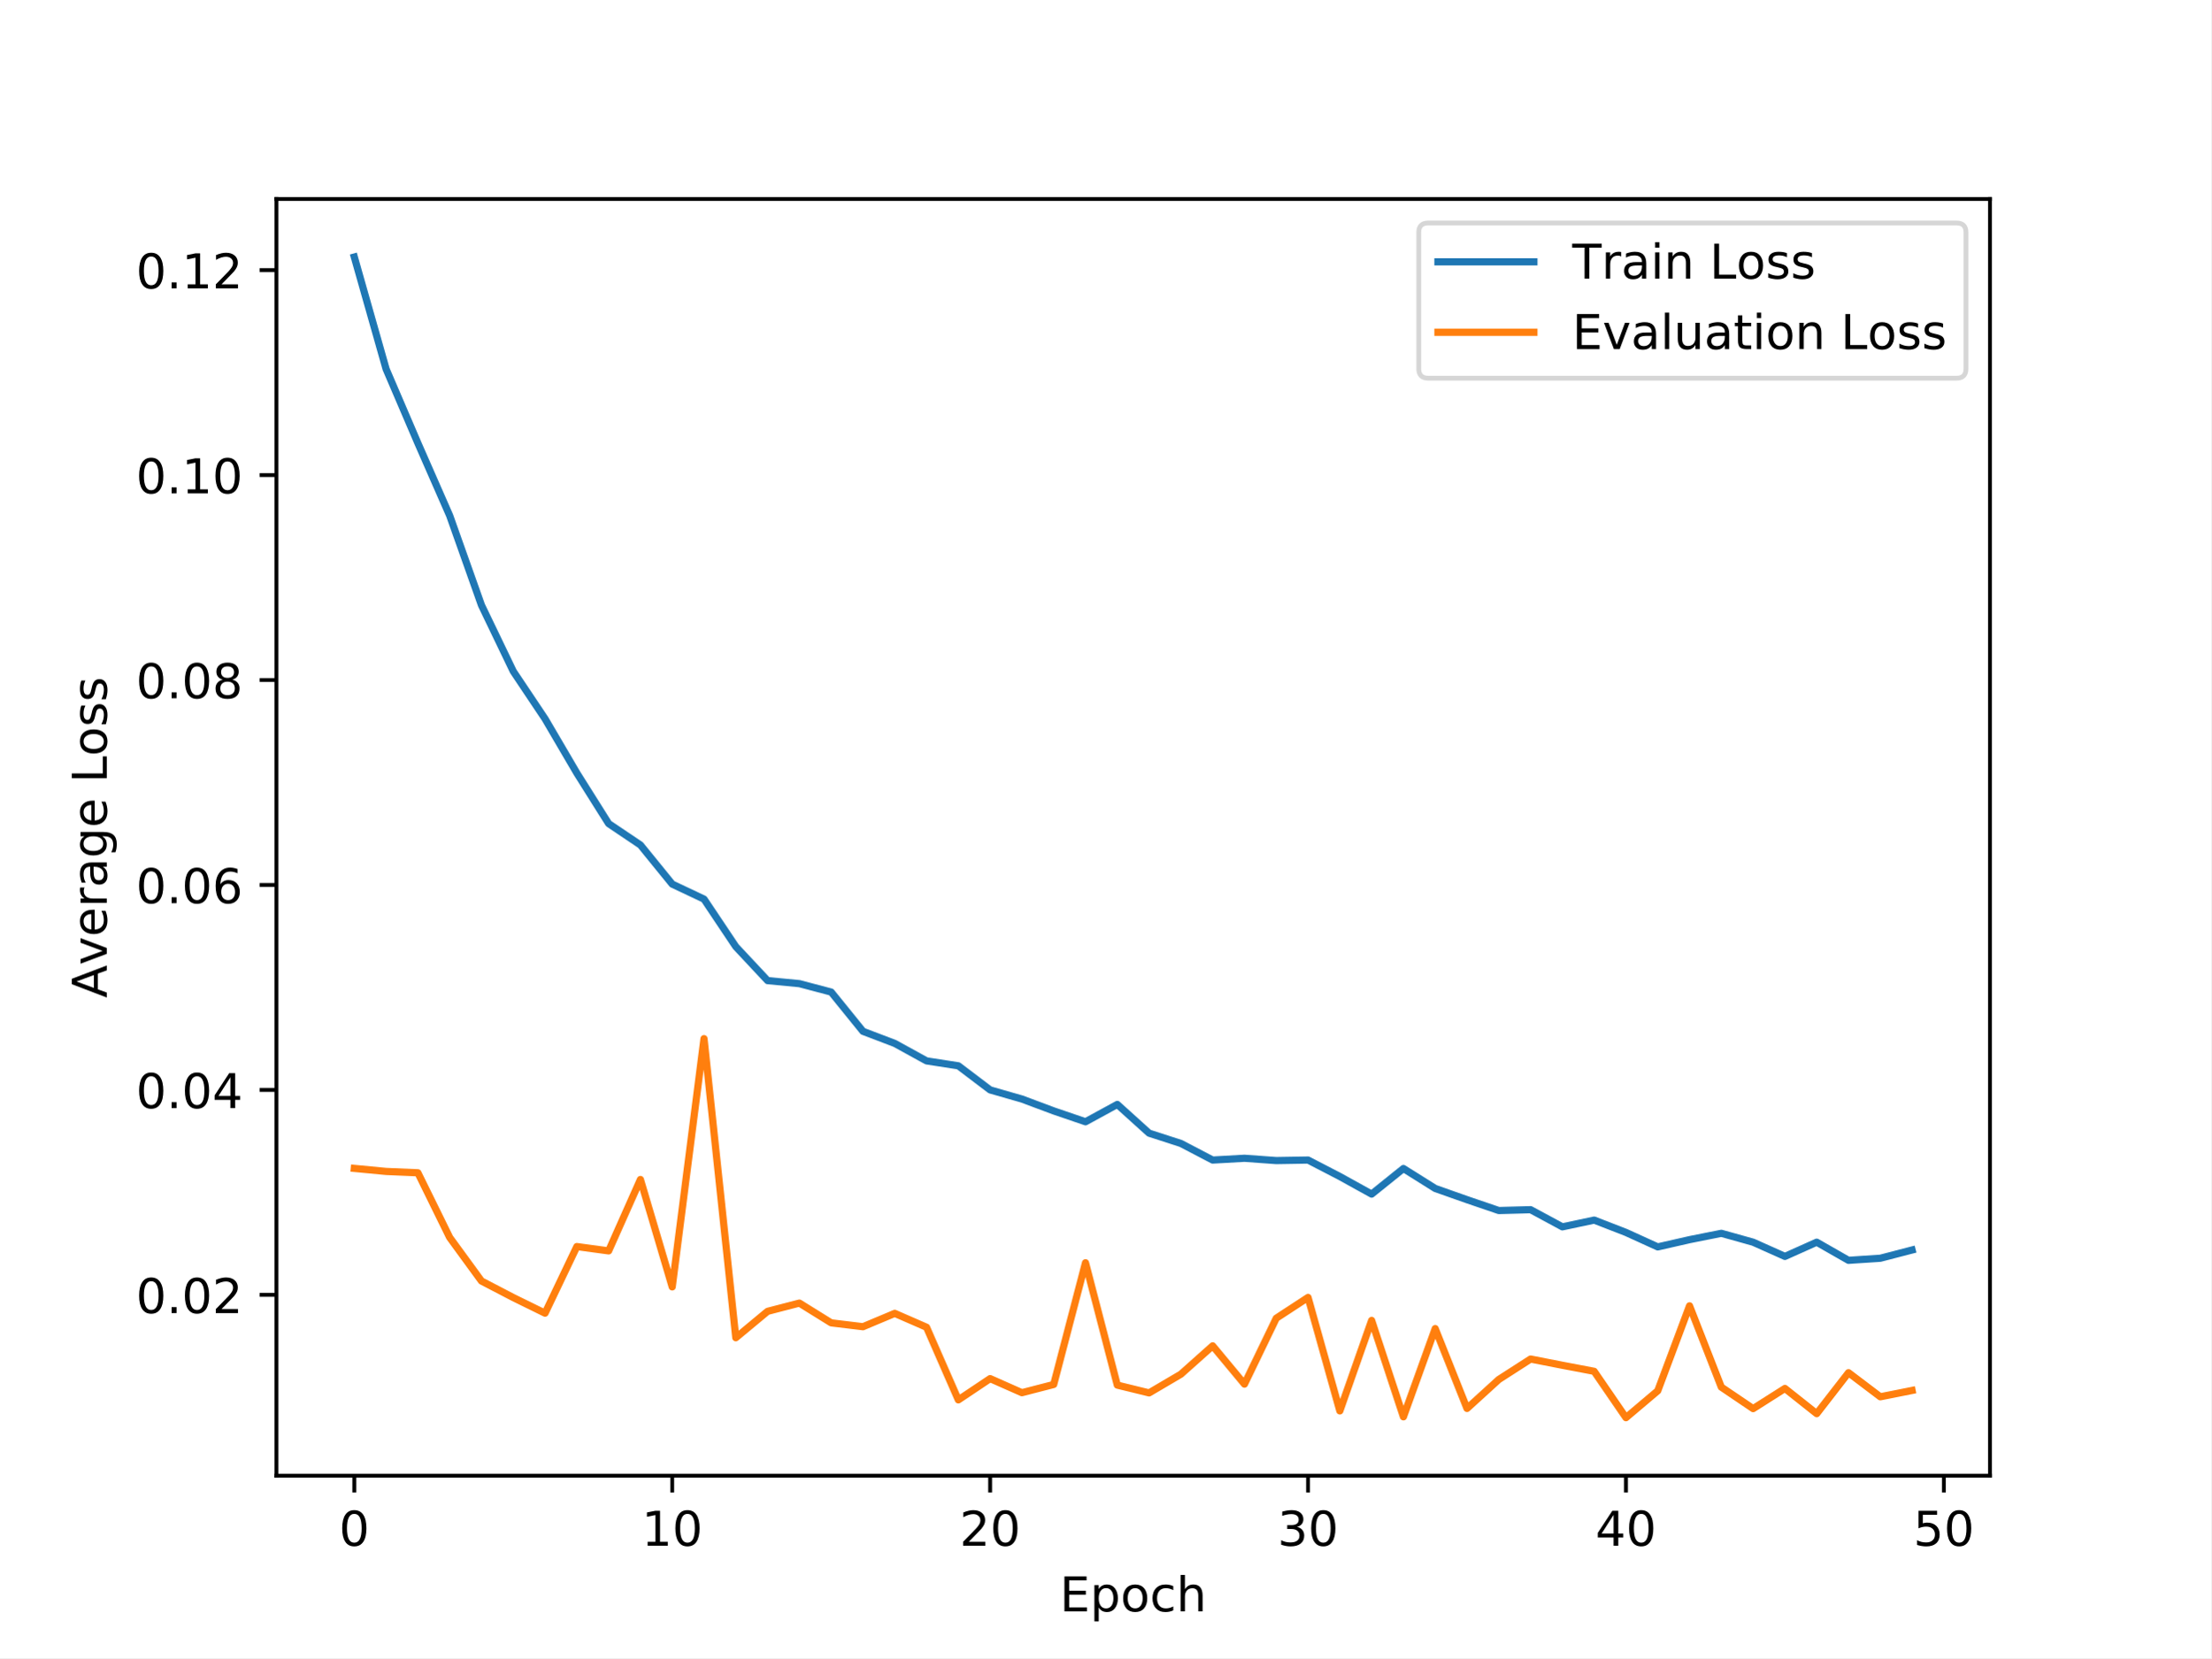
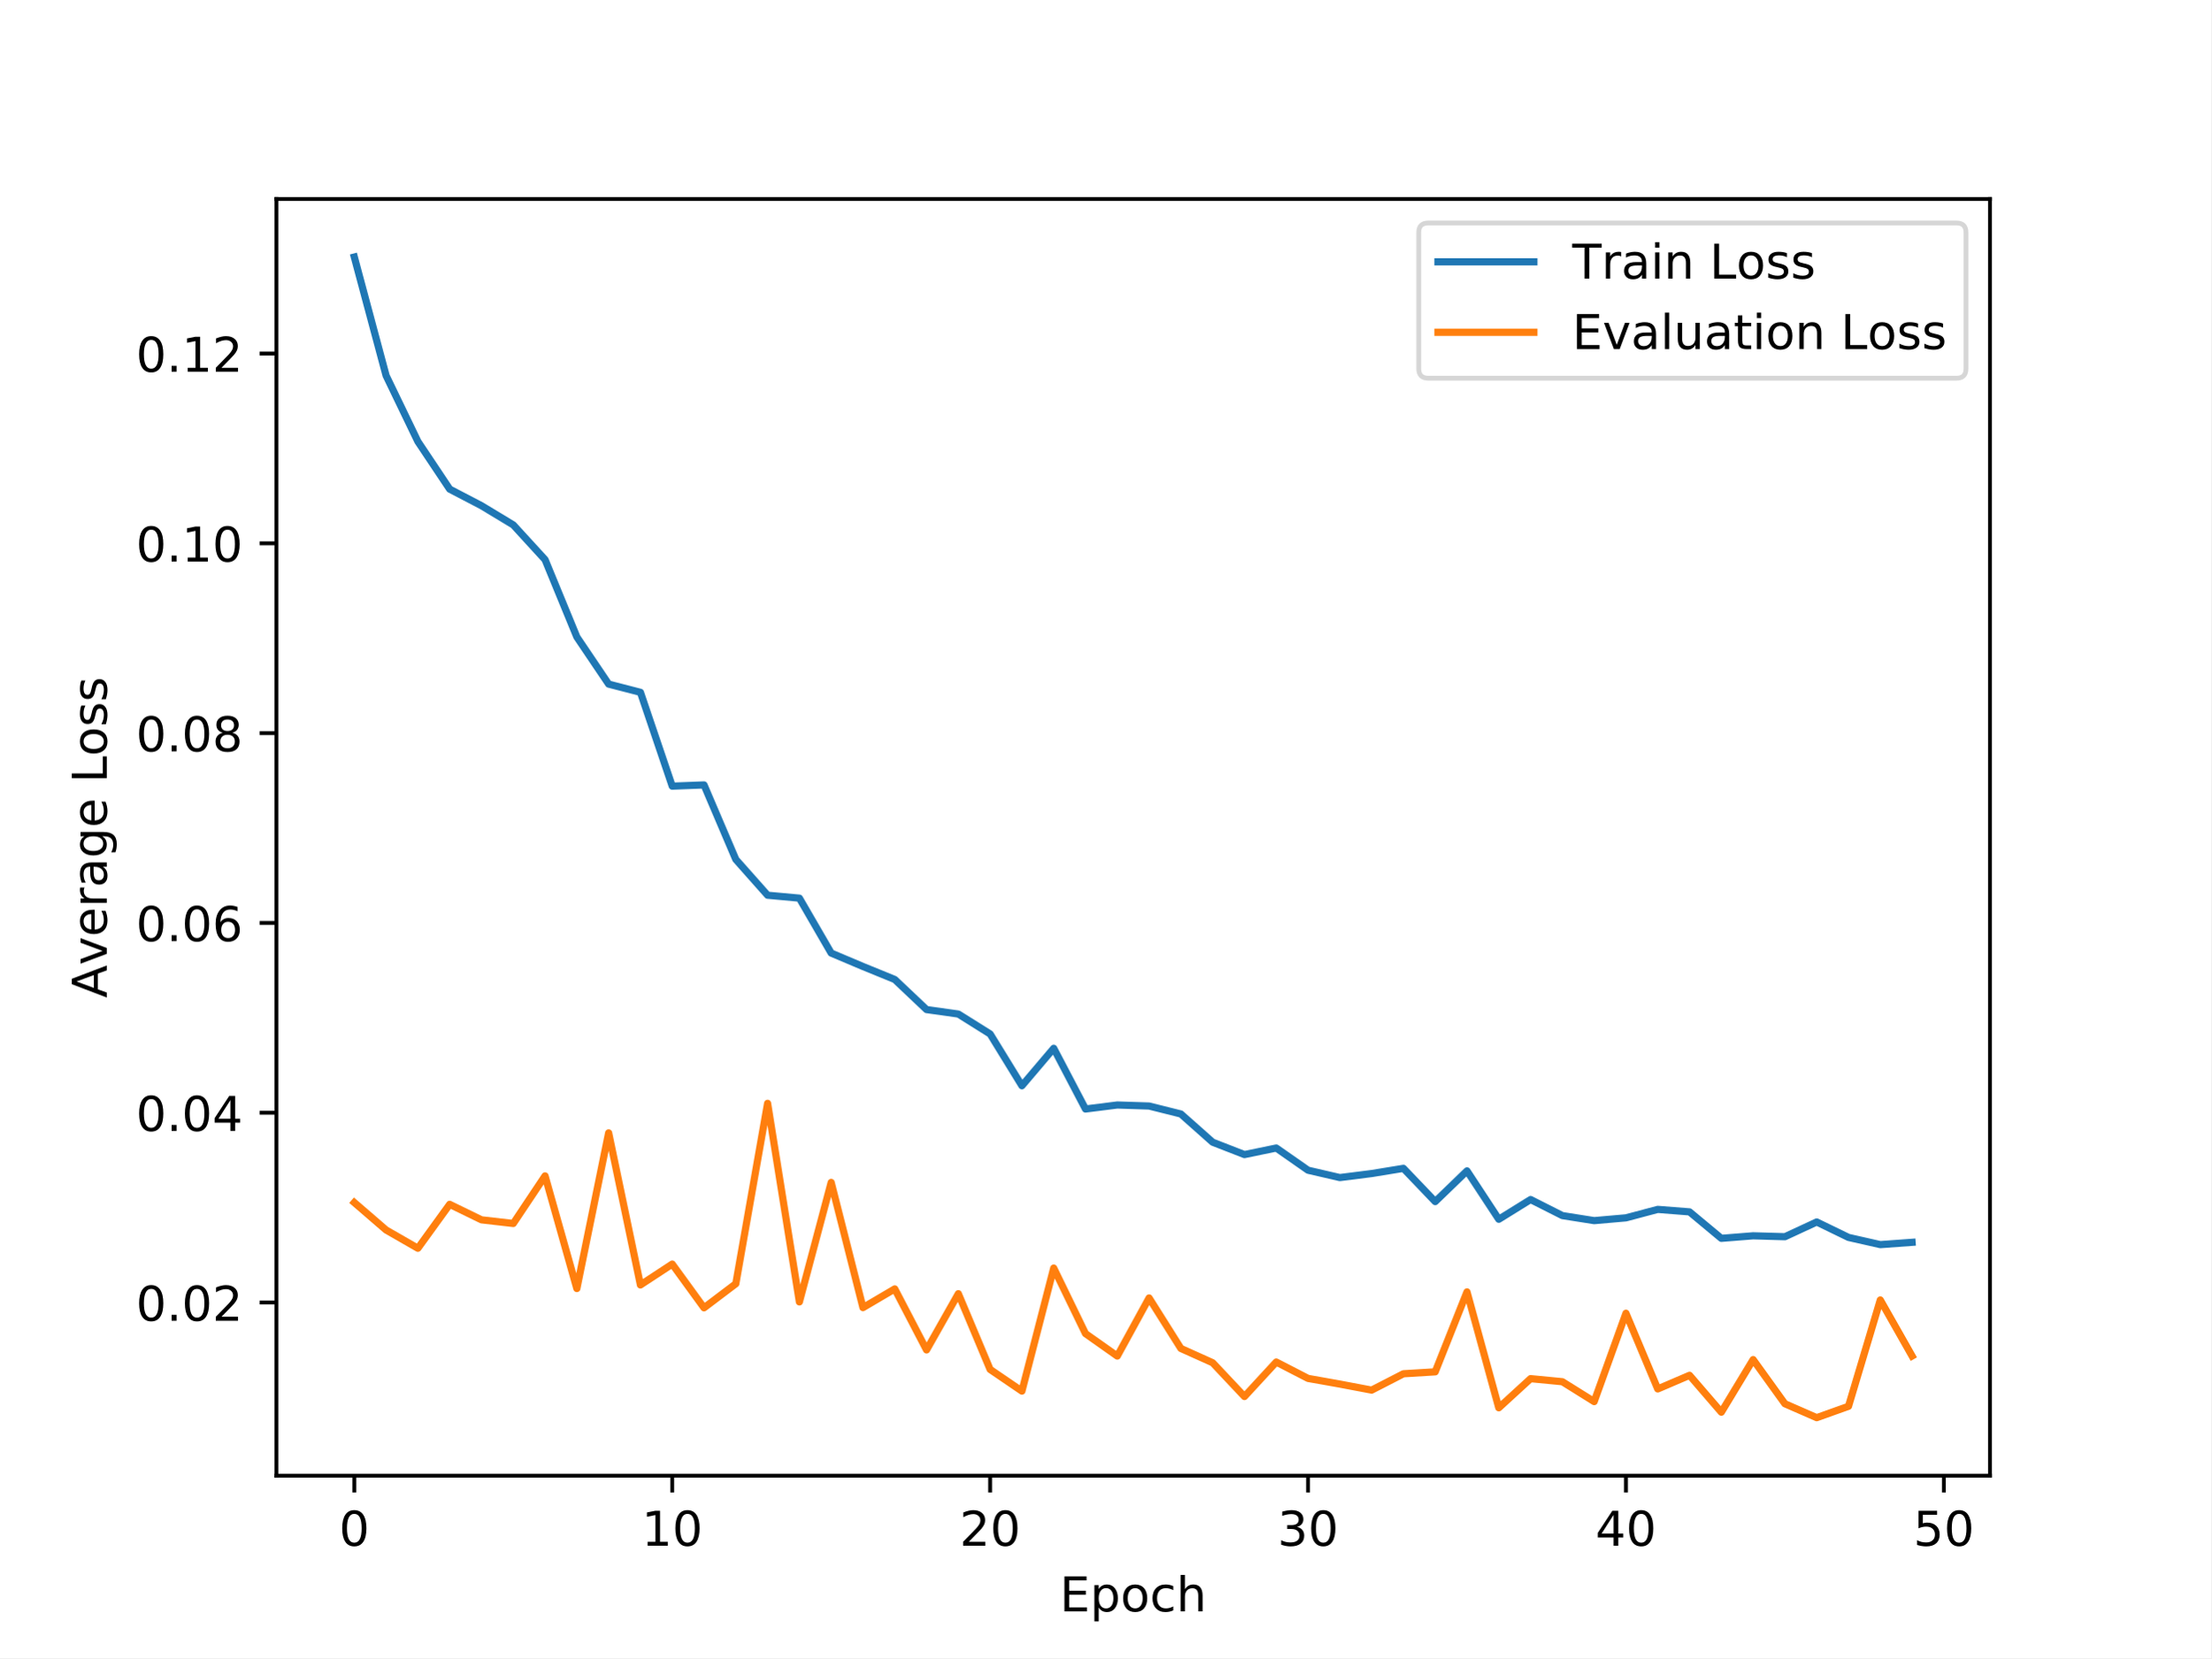
<svg xmlns="http://www.w3.org/2000/svg" xmlns:xlink="http://www.w3.org/1999/xlink" height="345.6pt" version="1.1" viewBox="0 0 460.8 345.6" width="460.8pt">
  <defs>
    <style type="text/css">
*{stroke-linecap:butt;stroke-linejoin:round;}
  </style>
  </defs>
  <g id="figure_1">
    <g id="patch_1">
      <path d="M 0 345.6  L 460.8 345.6  L 460.8 0  L 0 0  z " style="fill:#ffffff;" />
    </g>
    <g id="axes_1">
      <g id="patch_2">
        <path d="M 57.6 307.584  L 414.72 307.584  L 414.72 41.472  L 57.6 41.472  z " style="fill:#ffffff;" />
      </g>
      <g id="matplotlib.axis_1">
        <g id="xtick_1">
          <g id="line2d_1">
            <defs>
-               <path d="M 0 0  L 0 3.5  " id="m3a85442a6a" style="stroke:#000000;stroke-width:0.8;" />
-             </defs>
-             <g>
-               <use style="stroke:#000000;stroke-width:0.8;" x="73.833" xlink:href="#m3a85442a6a" y="307.584" />
+               <path d="M 0 0  L 0 3.5  " id="mc8600c60ce" style="stroke:#000000;stroke-width:0.8;" />
+             </defs>
+             <g>
+               <use style="stroke:#000000;stroke-width:0.8;" x="73.833" xlink:href="#mc8600c60ce" y="307.584" />
            </g>
          </g>
          <g id="text_1">
            <defs>
              <path d="M 31.781 66.406  Q 24.172 66.406 20.328 58.906  Q 16.5 51.422 16.5 36.375  Q 16.5 21.391 20.328 13.891  Q 24.172 6.391 31.781 6.391  Q 39.453 6.391 43.281 13.891  Q 47.125 21.391 47.125 36.375  Q 47.125 51.422 43.281 58.906  Q 39.453 66.406 31.781 66.406  z M 31.781 74.219  Q 44.047 74.219 50.516 64.516  Q 56.984 54.828 56.984 36.375  Q 56.984 17.969 50.516 8.266  Q 44.047 -1.422 31.781 -1.422  Q 19.531 -1.422 13.062 8.266  Q 6.594 17.969 6.594 36.375  Q 6.594 54.828 13.062 64.516  Q 19.531 74.219 31.781 74.219  z " id="DejaVuSans-48" />
            </defs>
            <g transform="translate(70.65148 322.1824)scale(0.1 -0.1)">
              <use xlink:href="#DejaVuSans-48" />
            </g>
          </g>
        </g>
        <g id="xtick_2">
          <g id="line2d_2">
            <g>
-               <use style="stroke:#000000;stroke-width:0.8;" x="140.089" xlink:href="#m3a85442a6a" y="307.584" />
+               <use style="stroke:#000000;stroke-width:0.8;" x="140.089" xlink:href="#mc8600c60ce" y="307.584" />
            </g>
          </g>
          <g id="text_2">
            <defs>
              <path d="M 12.406 8.297  L 28.516 8.297  L 28.516 63.922  L 10.984 60.406  L 10.984 69.391  L 28.422 72.906  L 38.281 72.906  L 38.281 8.297  L 54.391 8.297  L 54.391 0  L 12.406 0  z " id="DejaVuSans-49" />
            </defs>
            <g transform="translate(133.7263 322.1824)scale(0.1 -0.1)">
              <use xlink:href="#DejaVuSans-49" />
              <use x="63.623" xlink:href="#DejaVuSans-48" />
            </g>
          </g>
        </g>
        <g id="xtick_3">
          <g id="line2d_3">
            <g>
-               <use style="stroke:#000000;stroke-width:0.8;" x="206.345" xlink:href="#m3a85442a6a" y="307.584" />
+               <use style="stroke:#000000;stroke-width:0.8;" x="206.345" xlink:href="#mc8600c60ce" y="307.584" />
            </g>
          </g>
          <g id="text_3">
            <defs>
              <path d="M 19.188 8.297  L 53.609 8.297  L 53.609 0  L 7.328 0  L 7.328 8.297  Q 12.938 14.109 22.625 23.891  Q 32.328 33.688 34.812 36.531  Q 39.547 41.844 41.422 45.531  Q 43.312 49.219 43.312 52.781  Q 43.312 58.594 39.234 62.25  Q 35.156 65.922 28.609 65.922  Q 23.969 65.922 18.812 64.312  Q 13.672 62.703 7.812 59.422  L 7.812 69.391  Q 13.766 71.781 18.938 73  Q 24.125 74.219 28.422 74.219  Q 39.75 74.219 46.484 68.547  Q 53.219 62.891 53.219 53.422  Q 53.219 48.922 51.531 44.891  Q 49.859 40.875 45.406 35.406  Q 44.188 33.984 37.641 27.219  Q 31.109 20.453 19.188 8.297  z " id="DejaVuSans-50" />
            </defs>
            <g transform="translate(199.9823 322.1824)scale(0.1 -0.1)">
              <use xlink:href="#DejaVuSans-50" />
              <use x="63.623" xlink:href="#DejaVuSans-48" />
            </g>
          </g>
        </g>
        <g id="xtick_4">
          <g id="line2d_4">
            <g>
-               <use style="stroke:#000000;stroke-width:0.8;" x="272.601" xlink:href="#m3a85442a6a" y="307.584" />
+               <use style="stroke:#000000;stroke-width:0.8;" x="272.601" xlink:href="#mc8600c60ce" y="307.584" />
            </g>
          </g>
          <g id="text_4">
            <defs>
              <path d="M 40.578 39.312  Q 47.656 37.797 51.625 33  Q 55.609 28.219 55.609 21.188  Q 55.609 10.406 48.188 4.484  Q 40.766 -1.422 27.094 -1.422  Q 22.516 -1.422 17.656 -0.516  Q 12.797 0.391 7.625 2.203  L 7.625 11.719  Q 11.719 9.328 16.594 8.109  Q 21.484 6.891 26.812 6.891  Q 36.078 6.891 40.938 10.547  Q 45.797 14.203 45.797 21.188  Q 45.797 27.641 41.281 31.266  Q 36.766 34.906 28.719 34.906  L 20.219 34.906  L 20.219 43.016  L 29.109 43.016  Q 36.375 43.016 40.234 45.922  Q 44.094 48.828 44.094 54.297  Q 44.094 59.906 40.109 62.906  Q 36.141 65.922 28.719 65.922  Q 24.656 65.922 20.016 65.031  Q 15.375 64.156 9.812 62.312  L 9.812 71.094  Q 15.438 72.656 20.344 73.438  Q 25.25 74.219 29.594 74.219  Q 40.828 74.219 47.359 69.109  Q 53.906 64.016 53.906 55.328  Q 53.906 49.266 50.438 45.094  Q 46.969 40.922 40.578 39.312  z " id="DejaVuSans-51" />
            </defs>
            <g transform="translate(266.2383 322.1824)scale(0.1 -0.1)">
              <use xlink:href="#DejaVuSans-51" />
              <use x="63.623" xlink:href="#DejaVuSans-48" />
            </g>
          </g>
        </g>
        <g id="xtick_5">
          <g id="line2d_5">
            <g>
-               <use style="stroke:#000000;stroke-width:0.8;" x="338.857" xlink:href="#m3a85442a6a" y="307.584" />
+               <use style="stroke:#000000;stroke-width:0.8;" x="338.857" xlink:href="#mc8600c60ce" y="307.584" />
            </g>
          </g>
          <g id="text_5">
            <defs>
              <path d="M 37.797 64.312  L 12.891 25.391  L 37.797 25.391  z M 35.203 72.906  L 47.609 72.906  L 47.609 25.391  L 58.016 25.391  L 58.016 17.188  L 47.609 17.188  L 47.609 0  L 37.797 0  L 37.797 17.188  L 4.891 17.188  L 4.891 26.703  z " id="DejaVuSans-52" />
            </defs>
            <g transform="translate(332.4943 322.1824)scale(0.1 -0.1)">
              <use xlink:href="#DejaVuSans-52" />
              <use x="63.623" xlink:href="#DejaVuSans-48" />
            </g>
          </g>
        </g>
        <g id="xtick_6">
          <g id="line2d_6">
            <g>
-               <use style="stroke:#000000;stroke-width:0.8;" x="405.113" xlink:href="#m3a85442a6a" y="307.584" />
+               <use style="stroke:#000000;stroke-width:0.8;" x="405.113" xlink:href="#mc8600c60ce" y="307.584" />
            </g>
          </g>
          <g id="text_6">
            <defs>
              <path d="M 10.797 72.906  L 49.516 72.906  L 49.516 64.594  L 19.828 64.594  L 19.828 46.734  Q 21.969 47.469 24.109 47.828  Q 26.266 48.188 28.422 48.188  Q 40.625 48.188 47.75 41.5  Q 54.891 34.812 54.891 23.391  Q 54.891 11.625 47.562 5.094  Q 40.234 -1.422 26.906 -1.422  Q 22.312 -1.422 17.547 -0.641  Q 12.797 0.141 7.719 1.703  L 7.719 11.625  Q 12.109 9.234 16.797 8.062  Q 21.484 6.891 26.703 6.891  Q 35.156 6.891 40.078 11.328  Q 45.016 15.766 45.016 23.391  Q 45.016 31 40.078 35.438  Q 35.156 39.891 26.703 39.891  Q 22.75 39.891 18.812 39.016  Q 14.891 38.141 10.797 36.281  z " id="DejaVuSans-53" />
            </defs>
            <g transform="translate(398.7504 322.1824)scale(0.1 -0.1)">
              <use xlink:href="#DejaVuSans-53" />
              <use x="63.623" xlink:href="#DejaVuSans-48" />
            </g>
          </g>
        </g>
        <g id="text_7">
          <defs>
            <path d="M 9.812 72.906  L 55.906 72.906  L 55.906 64.594  L 19.672 64.594  L 19.672 43.016  L 54.391 43.016  L 54.391 34.719  L 19.672 34.719  L 19.672 8.297  L 56.781 8.297  L 56.781 0  L 9.812 0  z " id="DejaVuSans-69" />
            <path d="M 18.109 8.203  L 18.109 -20.797  L 9.078 -20.797  L 9.078 54.688  L 18.109 54.688  L 18.109 46.391  Q 20.953 51.266 25.266 53.625  Q 29.594 56 35.594 56  Q 45.562 56 51.781 48.094  Q 58.016 40.188 58.016 27.297  Q 58.016 14.406 51.781 6.484  Q 45.562 -1.422 35.594 -1.422  Q 29.594 -1.422 25.266 0.953  Q 20.953 3.328 18.109 8.203  z M 48.688 27.297  Q 48.688 37.203 44.609 42.844  Q 40.531 48.484 33.406 48.484  Q 26.266 48.484 22.188 42.844  Q 18.109 37.203 18.109 27.297  Q 18.109 17.391 22.188 11.75  Q 26.266 6.109 33.406 6.109  Q 40.531 6.109 44.609 11.75  Q 48.688 17.391 48.688 27.297  z " id="DejaVuSans-112" />
            <path d="M 30.609 48.391  Q 23.391 48.391 19.188 42.75  Q 14.984 37.109 14.984 27.297  Q 14.984 17.484 19.156 11.844  Q 23.344 6.203 30.609 6.203  Q 37.797 6.203 41.984 11.859  Q 46.188 17.531 46.188 27.297  Q 46.188 37.016 41.984 42.703  Q 37.797 48.391 30.609 48.391  z M 30.609 56  Q 42.328 56 49.016 48.375  Q 55.719 40.766 55.719 27.297  Q 55.719 13.875 49.016 6.219  Q 42.328 -1.422 30.609 -1.422  Q 18.844 -1.422 12.172 6.219  Q 5.516 13.875 5.516 27.297  Q 5.516 40.766 12.172 48.375  Q 18.844 56 30.609 56  z " id="DejaVuSans-111" />
            <path d="M 48.781 52.594  L 48.781 44.188  Q 44.969 46.297 41.141 47.344  Q 37.312 48.391 33.406 48.391  Q 24.656 48.391 19.812 42.844  Q 14.984 37.312 14.984 27.297  Q 14.984 17.281 19.812 11.734  Q 24.656 6.203 33.406 6.203  Q 37.312 6.203 41.141 7.25  Q 44.969 8.297 48.781 10.406  L 48.781 2.094  Q 45.016 0.344 40.984 -0.531  Q 36.969 -1.422 32.422 -1.422  Q 20.062 -1.422 12.781 6.344  Q 5.516 14.109 5.516 27.297  Q 5.516 40.672 12.859 48.328  Q 20.219 56 33.016 56  Q 37.156 56 41.109 55.141  Q 45.062 54.297 48.781 52.594  z " id="DejaVuSans-99" />
            <path d="M 54.891 33.016  L 54.891 0  L 45.906 0  L 45.906 32.719  Q 45.906 40.484 42.875 44.328  Q 39.844 48.188 33.797 48.188  Q 26.516 48.188 22.312 43.547  Q 18.109 38.922 18.109 30.906  L 18.109 0  L 9.078 0  L 9.078 75.984  L 18.109 75.984  L 18.109 46.188  Q 21.344 51.125 25.703 53.562  Q 30.078 56 35.797 56  Q 45.219 56 50.047 50.172  Q 54.891 44.344 54.891 33.016  z " id="DejaVuSans-104" />
          </defs>
          <g transform="translate(220.8491 335.8606)scale(0.1 -0.1)">
            <use xlink:href="#DejaVuSans-69" />
            <use x="63.184" xlink:href="#DejaVuSans-112" />
            <use x="126.66" xlink:href="#DejaVuSans-111" />
            <use x="187.842" xlink:href="#DejaVuSans-99" />
            <use x="242.822" xlink:href="#DejaVuSans-104" />
          </g>
        </g>
      </g>
      <g id="matplotlib.axis_2">
        <g id="ytick_1">
          <g id="line2d_7">
            <defs>
-               <path d="M 0 0  L -3.5 0  " id="mf68cd0f5ca" style="stroke:#000000;stroke-width:0.8;" />
-             </defs>
-             <g>
-               <use style="stroke:#000000;stroke-width:0.8;" x="57.6" xlink:href="#mf68cd0f5ca" y="269.889" />
+               <path d="M 0 0  L -3.5 0  " id="m3831ce0f6d" style="stroke:#000000;stroke-width:0.8;" />
+             </defs>
+             <g>
+               <use style="stroke:#000000;stroke-width:0.8;" x="57.6" xlink:href="#m3831ce0f6d" y="271.486" />
            </g>
          </g>
          <g id="text_8">
            <defs>
              <path d="M 10.688 12.406  L 21 12.406  L 21 0  L 10.688 0  z " id="DejaVuSans-46" />
            </defs>
-             <g transform="translate(28.33438 273.6877)scale(0.1 -0.1)">
+             <g transform="translate(28.33438 275.2857)scale(0.1 -0.1)">
              <use xlink:href="#DejaVuSans-48" />
              <use x="63.623" xlink:href="#DejaVuSans-46" />
              <use x="95.41" xlink:href="#DejaVuSans-48" />
              <use x="159.033" xlink:href="#DejaVuSans-50" />
            </g>
          </g>
        </g>
        <g id="ytick_2">
          <g id="line2d_8">
            <g>
-               <use style="stroke:#000000;stroke-width:0.8;" x="57.6" xlink:href="#mf68cd0f5ca" y="227.17" />
+               <use style="stroke:#000000;stroke-width:0.8;" x="57.6" xlink:href="#m3831ce0f6d" y="231.925" />
            </g>
          </g>
          <g id="text_9">
-             <g transform="translate(28.33438 230.9696)scale(0.1 -0.1)">
+             <g transform="translate(28.33438 235.7241)scale(0.1 -0.1)">
              <use xlink:href="#DejaVuSans-48" />
              <use x="63.623" xlink:href="#DejaVuSans-46" />
              <use x="95.41" xlink:href="#DejaVuSans-48" />
              <use x="159.033" xlink:href="#DejaVuSans-52" />
            </g>
          </g>
        </g>
        <g id="ytick_3">
          <g id="line2d_9">
            <g>
-               <use style="stroke:#000000;stroke-width:0.8;" x="57.6" xlink:href="#mf68cd0f5ca" y="184.452" />
+               <use style="stroke:#000000;stroke-width:0.8;" x="57.6" xlink:href="#m3831ce0f6d" y="192.363" />
            </g>
          </g>
          <g id="text_10">
            <defs>
              <path d="M 33.016 40.375  Q 26.375 40.375 22.484 35.828  Q 18.609 31.297 18.609 23.391  Q 18.609 15.531 22.484 10.953  Q 26.375 6.391 33.016 6.391  Q 39.656 6.391 43.531 10.953  Q 47.406 15.531 47.406 23.391  Q 47.406 31.297 43.531 35.828  Q 39.656 40.375 33.016 40.375  z M 52.594 71.297  L 52.594 62.312  Q 48.875 64.062 45.094 64.984  Q 41.312 65.922 37.594 65.922  Q 27.828 65.922 22.672 59.328  Q 17.531 52.734 16.797 39.406  Q 19.672 43.656 24.016 45.922  Q 28.375 48.188 33.594 48.188  Q 44.578 48.188 50.953 41.516  Q 57.328 34.859 57.328 23.391  Q 57.328 12.156 50.688 5.359  Q 44.047 -1.422 33.016 -1.422  Q 20.359 -1.422 13.672 8.266  Q 6.984 17.969 6.984 36.375  Q 6.984 53.656 15.188 63.938  Q 23.391 74.219 37.203 74.219  Q 40.922 74.219 44.703 73.484  Q 48.484 72.75 52.594 71.297  z " id="DejaVuSans-54" />
            </defs>
-             <g transform="translate(28.33438 188.2514)scale(0.1 -0.1)">
+             <g transform="translate(28.33438 196.1625)scale(0.1 -0.1)">
              <use xlink:href="#DejaVuSans-48" />
              <use x="63.623" xlink:href="#DejaVuSans-46" />
              <use x="95.41" xlink:href="#DejaVuSans-48" />
              <use x="159.033" xlink:href="#DejaVuSans-54" />
            </g>
          </g>
        </g>
        <g id="ytick_4">
          <g id="line2d_10">
            <g>
-               <use style="stroke:#000000;stroke-width:0.8;" x="57.6" xlink:href="#mf68cd0f5ca" y="141.734" />
+               <use style="stroke:#000000;stroke-width:0.8;" x="57.6" xlink:href="#m3831ce0f6d" y="152.802" />
            </g>
          </g>
          <g id="text_11">
            <defs>
              <path d="M 31.781 34.625  Q 24.75 34.625 20.719 30.859  Q 16.703 27.094 16.703 20.516  Q 16.703 13.922 20.719 10.156  Q 24.75 6.391 31.781 6.391  Q 38.812 6.391 42.859 10.172  Q 46.922 13.969 46.922 20.516  Q 46.922 27.094 42.891 30.859  Q 38.875 34.625 31.781 34.625  z M 21.922 38.812  Q 15.578 40.375 12.031 44.719  Q 8.5 49.078 8.5 55.328  Q 8.5 64.062 14.719 69.141  Q 20.953 74.219 31.781 74.219  Q 42.672 74.219 48.875 69.141  Q 55.078 64.062 55.078 55.328  Q 55.078 49.078 51.531 44.719  Q 48 40.375 41.703 38.812  Q 48.828 37.156 52.797 32.312  Q 56.781 27.484 56.781 20.516  Q 56.781 9.906 50.312 4.234  Q 43.844 -1.422 31.781 -1.422  Q 19.734 -1.422 13.25 4.234  Q 6.781 9.906 6.781 20.516  Q 6.781 27.484 10.781 32.312  Q 14.797 37.156 21.922 38.812  z M 18.312 54.391  Q 18.312 48.734 21.844 45.562  Q 25.391 42.391 31.781 42.391  Q 38.141 42.391 41.719 45.562  Q 45.312 48.734 45.312 54.391  Q 45.312 60.062 41.719 63.234  Q 38.141 66.406 31.781 66.406  Q 25.391 66.406 21.844 63.234  Q 18.312 60.062 18.312 54.391  z " id="DejaVuSans-56" />
            </defs>
-             <g transform="translate(28.33438 145.5332)scale(0.1 -0.1)">
+             <g transform="translate(28.33438 156.6008)scale(0.1 -0.1)">
              <use xlink:href="#DejaVuSans-48" />
              <use x="63.623" xlink:href="#DejaVuSans-46" />
              <use x="95.41" xlink:href="#DejaVuSans-48" />
              <use x="159.033" xlink:href="#DejaVuSans-56" />
            </g>
          </g>
        </g>
        <g id="ytick_5">
          <g id="line2d_11">
            <g>
-               <use style="stroke:#000000;stroke-width:0.8;" x="57.6" xlink:href="#mf68cd0f5ca" y="99.016" />
+               <use style="stroke:#000000;stroke-width:0.8;" x="57.6" xlink:href="#m3831ce0f6d" y="113.24" />
            </g>
          </g>
          <g id="text_12">
-             <g transform="translate(28.33438 102.815)scale(0.1 -0.1)">
+             <g transform="translate(28.33438 117.0392)scale(0.1 -0.1)">
              <use xlink:href="#DejaVuSans-48" />
              <use x="63.623" xlink:href="#DejaVuSans-46" />
              <use x="95.41" xlink:href="#DejaVuSans-49" />
              <use x="159.033" xlink:href="#DejaVuSans-48" />
            </g>
          </g>
        </g>
        <g id="ytick_6">
          <g id="line2d_12">
            <g>
-               <use style="stroke:#000000;stroke-width:0.8;" x="57.6" xlink:href="#mf68cd0f5ca" y="56.298" />
+               <use style="stroke:#000000;stroke-width:0.8;" x="57.6" xlink:href="#m3831ce0f6d" y="73.678" />
            </g>
          </g>
          <g id="text_13">
-             <g transform="translate(28.33438 60.09688)scale(0.1 -0.1)">
+             <g transform="translate(28.33438 77.4776)scale(0.1 -0.1)">
              <use xlink:href="#DejaVuSans-48" />
              <use x="63.623" xlink:href="#DejaVuSans-46" />
              <use x="95.41" xlink:href="#DejaVuSans-49" />
              <use x="159.033" xlink:href="#DejaVuSans-50" />
            </g>
          </g>
        </g>
        <g id="text_14">
          <defs>
            <path d="M 34.188 63.188  L 20.797 26.906  L 47.609 26.906  z M 28.609 72.906  L 39.797 72.906  L 67.578 0  L 57.328 0  L 50.688 18.703  L 17.828 18.703  L 11.188 0  L 0.781 0  z " id="DejaVuSans-65" />
            <path d="M 2.984 54.688  L 12.5 54.688  L 29.594 8.797  L 46.688 54.688  L 56.203 54.688  L 35.688 0  L 23.484 0  z " id="DejaVuSans-118" />
            <path d="M 56.203 29.594  L 56.203 25.203  L 14.891 25.203  Q 15.484 15.922 20.484 11.062  Q 25.484 6.203 34.422 6.203  Q 39.594 6.203 44.453 7.469  Q 49.312 8.734 54.109 11.281  L 54.109 2.781  Q 49.266 0.734 44.188 -0.344  Q 39.109 -1.422 33.891 -1.422  Q 20.797 -1.422 13.156 6.188  Q 5.516 13.812 5.516 26.812  Q 5.516 40.234 12.766 48.109  Q 20.016 56 32.328 56  Q 43.359 56 49.781 48.891  Q 56.203 41.797 56.203 29.594  z M 47.219 32.234  Q 47.125 39.594 43.094 43.984  Q 39.062 48.391 32.422 48.391  Q 24.906 48.391 20.391 44.141  Q 15.875 39.891 15.188 32.172  z " id="DejaVuSans-101" />
            <path d="M 41.109 46.297  Q 39.594 47.172 37.812 47.578  Q 36.031 48 33.891 48  Q 26.266 48 22.188 43.047  Q 18.109 38.094 18.109 28.812  L 18.109 0  L 9.078 0  L 9.078 54.688  L 18.109 54.688  L 18.109 46.188  Q 20.953 51.172 25.484 53.578  Q 30.031 56 36.531 56  Q 37.453 56 38.578 55.875  Q 39.703 55.766 41.062 55.516  z " id="DejaVuSans-114" />
            <path d="M 34.281 27.484  Q 23.391 27.484 19.188 25  Q 14.984 22.516 14.984 16.5  Q 14.984 11.719 18.141 8.906  Q 21.297 6.109 26.703 6.109  Q 34.188 6.109 38.703 11.406  Q 43.219 16.703 43.219 25.484  L 43.219 27.484  z M 52.203 31.203  L 52.203 0  L 43.219 0  L 43.219 8.297  Q 40.141 3.328 35.547 0.953  Q 30.953 -1.422 24.312 -1.422  Q 15.922 -1.422 10.953 3.297  Q 6 8.016 6 15.922  Q 6 25.141 12.172 29.828  Q 18.359 34.516 30.609 34.516  L 43.219 34.516  L 43.219 35.406  Q 43.219 41.609 39.141 45  Q 35.062 48.391 27.688 48.391  Q 23 48.391 18.547 47.266  Q 14.109 46.141 10.016 43.891  L 10.016 52.203  Q 14.938 54.109 19.578 55.047  Q 24.219 56 28.609 56  Q 40.484 56 46.344 49.844  Q 52.203 43.703 52.203 31.203  z " id="DejaVuSans-97" />
            <path d="M 45.406 27.984  Q 45.406 37.75 41.375 43.109  Q 37.359 48.484 30.078 48.484  Q 22.859 48.484 18.828 43.109  Q 14.797 37.75 14.797 27.984  Q 14.797 18.266 18.828 12.891  Q 22.859 7.516 30.078 7.516  Q 37.359 7.516 41.375 12.891  Q 45.406 18.266 45.406 27.984  z M 54.391 6.781  Q 54.391 -7.172 48.188 -13.984  Q 42 -20.797 29.203 -20.797  Q 24.469 -20.797 20.266 -20.094  Q 16.062 -19.391 12.109 -17.922  L 12.109 -9.188  Q 16.062 -11.328 19.922 -12.344  Q 23.781 -13.375 27.781 -13.375  Q 36.625 -13.375 41.016 -8.766  Q 45.406 -4.156 45.406 5.172  L 45.406 9.625  Q 42.625 4.781 38.281 2.391  Q 33.938 0 27.875 0  Q 17.828 0 11.672 7.656  Q 5.516 15.328 5.516 27.984  Q 5.516 40.672 11.672 48.328  Q 17.828 56 27.875 56  Q 33.938 56 38.281 53.609  Q 42.625 51.219 45.406 46.391  L 45.406 54.688  L 54.391 54.688  z " id="DejaVuSans-103" />
            <path id="DejaVuSans-32" />
            <path d="M 9.812 72.906  L 19.672 72.906  L 19.672 8.297  L 55.172 8.297  L 55.172 0  L 9.812 0  z " id="DejaVuSans-76" />
            <path d="M 44.281 53.078  L 44.281 44.578  Q 40.484 46.531 36.375 47.5  Q 32.281 48.484 27.875 48.484  Q 21.188 48.484 17.844 46.438  Q 14.5 44.391 14.5 40.281  Q 14.5 37.156 16.891 35.375  Q 19.281 33.594 26.516 31.984  L 29.594 31.297  Q 39.156 29.25 43.188 25.516  Q 47.219 21.781 47.219 15.094  Q 47.219 7.469 41.188 3.016  Q 35.156 -1.422 24.609 -1.422  Q 20.219 -1.422 15.453 -0.562  Q 10.688 0.297 5.422 2  L 5.422 11.281  Q 10.406 8.688 15.234 7.391  Q 20.062 6.109 24.812 6.109  Q 31.156 6.109 34.562 8.281  Q 37.984 10.453 37.984 14.406  Q 37.984 18.062 35.516 20.016  Q 33.062 21.969 24.703 23.781  L 21.578 24.516  Q 13.234 26.266 9.516 29.906  Q 5.812 33.547 5.812 39.891  Q 5.812 47.609 11.281 51.797  Q 16.75 56 26.812 56  Q 31.781 56 36.172 55.266  Q 40.578 54.547 44.281 53.078  z " id="DejaVuSans-115" />
          </defs>
          <g transform="translate(22.25469 207.9936)rotate(-90)scale(0.1 -0.1)">
            <use xlink:href="#DejaVuSans-65" />
            <use x="68.33" xlink:href="#DejaVuSans-118" />
            <use x="127.51" xlink:href="#DejaVuSans-101" />
            <use x="189.033" xlink:href="#DejaVuSans-114" />
            <use x="230.146" xlink:href="#DejaVuSans-97" />
            <use x="291.426" xlink:href="#DejaVuSans-103" />
            <use x="354.902" xlink:href="#DejaVuSans-101" />
            <use x="416.426" xlink:href="#DejaVuSans-32" />
            <use x="448.213" xlink:href="#DejaVuSans-76" />
            <use x="503.91" xlink:href="#DejaVuSans-111" />
            <use x="565.092" xlink:href="#DejaVuSans-115" />
            <use x="617.191" xlink:href="#DejaVuSans-115" />
          </g>
        </g>
      </g>
      <g id="line2d_13">
-         <path clip-path="url(#p55dc238268)" d="M 73.833 53.568  L 80.458 76.913  L 87.084 92.367  L 93.71 107.47  L 100.335 126.143  L 106.961 139.918  L 113.586 149.821  L 120.212 161.131  L 126.838 171.664  L 133.463 176.122  L 140.089 184.275  L 146.714 187.403  L 153.34 197.306  L 159.966 204.39  L 166.591 205.024  L 173.217 206.776  L 179.842 214.96  L 186.468 217.482  L 193.094 221.125  L 199.719 222.148  L 206.345 227.174  L 212.97 229.073  L 219.596 231.551  L 226.222 233.814  L 232.847 230.199  L 239.473 236.187  L 246.098 238.332  L 252.724 241.795  L 259.35 241.42  L 265.975 241.904  L 272.601 241.791  L 279.226 245.224  L 285.852 248.889  L 292.478 243.557  L 299.103 247.714  L 305.729 250.054  L 312.354 252.314  L 318.98 252.137  L 325.606 255.714  L 332.231 254.309  L 338.857 256.881  L 345.482 259.898  L 352.108 258.386  L 358.734 257.063  L 365.359 258.916  L 371.985 261.878  L 378.61 258.913  L 385.236 262.698  L 391.862 262.259  L 398.487 260.538  " style="fill:none;stroke:#1f77b4;stroke-linecap:square;stroke-width:1.5;" />
+         <path clip-path="url(#pd40791e5a5)" d="M 73.833 53.568  L 80.458 78.283  L 87.084 92.023  L 93.71 101.945  L 100.335 105.4  L 106.961 109.403  L 113.586 116.642  L 120.212 132.759  L 126.838 142.583  L 133.463 144.296  L 140.089 163.853  L 146.714 163.598  L 153.34 179.125  L 159.966 186.594  L 166.591 187.202  L 173.217 198.647  L 179.842 201.45  L 186.468 204.154  L 193.094 210.426  L 199.719 211.36  L 206.345 215.517  L 212.97 226.306  L 219.596 218.499  L 226.222 231.154  L 232.847 230.316  L 239.473 230.532  L 246.098 232.191  L 252.724 238.075  L 259.35 240.654  L 265.975 239.284  L 272.601 243.912  L 279.226 245.447  L 285.852 244.607  L 292.478 243.521  L 299.103 250.451  L 305.729 244.052  L 312.354 254.135  L 318.98 250.023  L 325.606 253.371  L 332.231 254.422  L 338.857 253.839  L 345.482 252.075  L 352.108 252.597  L 358.734 258.111  L 365.359 257.583  L 371.985 257.774  L 378.61 254.7  L 385.236 257.919  L 391.862 259.423  L 398.487 258.941  " style="fill:none;stroke:#1f77b4;stroke-linecap:square;stroke-width:1.5;" />
      </g>
      <g id="line2d_14">
-         <path clip-path="url(#p55dc238268)" d="M 73.833 243.531  L 80.458 244.164  L 87.084 244.444  L 93.71 257.925  L 100.335 267.004  L 106.961 270.455  L 113.586 273.709  L 120.212 259.821  L 126.838 260.726  L 133.463 245.845  L 140.089 268.23  L 146.714 216.489  L 153.34 278.829  L 159.966 273.326  L 166.591 271.607  L 173.217 275.724  L 179.842 276.529  L 186.468 273.75  L 193.094 276.643  L 199.719 291.781  L 206.345 287.348  L 212.97 290.285  L 219.596 288.568  L 226.222 263.2  L 232.847 288.7  L 239.473 290.328  L 246.098 286.429  L 252.724 280.518  L 259.35 288.496  L 265.975 274.763  L 272.601 270.432  L 279.226 294.078  L 285.852 275.221  L 292.478 295.314  L 299.103 276.924  L 305.729 293.568  L 312.354 287.531  L 318.98 283.266  L 325.606 284.568  L 332.231 285.829  L 338.857 295.488  L 345.482 289.887  L 352.108 272.181  L 358.734 289.126  L 365.359 293.606  L 371.985 289.399  L 378.61 294.653  L 385.236 286.117  L 391.862 291.136  L 398.487 289.813  " style="fill:none;stroke:#ff7f0e;stroke-linecap:square;stroke-width:1.5;" />
+         <path clip-path="url(#pd40791e5a5)" d="M 73.833 250.649  L 80.458 256.369  L 87.084 260.177  L 93.71 251.023  L 100.335 254.252  L 106.961 255.016  L 113.586 245.096  L 120.212 268.575  L 126.838 236.133  L 133.463 267.827  L 140.089 263.478  L 146.714 272.592  L 153.34 267.578  L 159.966 229.975  L 166.591 271.36  L 173.217 246.46  L 179.842 272.551  L 186.468 268.652  L 193.094 281.372  L 199.719 269.649  L 206.345 285.435  L 212.97 289.952  L 219.596 264.309  L 226.222 277.969  L 232.847 282.645  L 239.473 270.538  L 246.098 281.063  L 252.724 284.042  L 259.35 291.084  L 265.975 283.891  L 272.601 287.306  L 279.226 288.485  L 285.852 289.749  L 292.478 286.34  L 299.103 285.937  L 305.729 269.271  L 312.354 293.43  L 318.98 287.356  L 325.606 288  L 332.231 292.137  L 338.857 273.728  L 345.482 289.501  L 352.108 286.659  L 358.734 294.347  L 365.359 283.387  L 371.985 292.591  L 378.61 295.488  L 385.236 293.117  L 391.862 270.958  L 398.487 282.637  " style="fill:none;stroke:#ff7f0e;stroke-linecap:square;stroke-width:1.5;" />
      </g>
      <g id="patch_3">
        <path d="M 57.6 307.584  L 57.6 41.472  " style="fill:none;stroke:#000000;stroke-linecap:square;stroke-linejoin:miter;stroke-width:0.8;" />
      </g>
      <g id="patch_4">
        <path d="M 414.72 307.584  L 414.72 41.472  " style="fill:none;stroke:#000000;stroke-linecap:square;stroke-linejoin:miter;stroke-width:0.8;" />
      </g>
      <g id="patch_5">
        <path d="M 57.6 307.584  L 414.72 307.584  " style="fill:none;stroke:#000000;stroke-linecap:square;stroke-linejoin:miter;stroke-width:0.8;" />
      </g>
      <g id="patch_6">
        <path d="M 57.6 41.472  L 414.72 41.472  " style="fill:none;stroke:#000000;stroke-linecap:square;stroke-linejoin:miter;stroke-width:0.8;" />
      </g>
      <g id="legend_1">
        <g id="patch_7">
          <path d="M 297.67 78.828  L 407.72 78.828  Q 409.72 78.828 409.72 76.828  L 409.72 48.472  Q 409.72 46.472 407.72 46.472  L 297.67 46.472  Q 295.67 46.472 295.67 48.472  L 295.67 76.828  Q 295.67 78.828 297.67 78.828  z " style="fill:#ffffff;opacity:0.8;stroke:#cccccc;stroke-linejoin:miter;" />
        </g>
        <g id="line2d_15">
          <path d="M 299.67 54.57  L 319.67 54.57  " style="fill:none;stroke:#1f77b4;stroke-linecap:square;stroke-width:1.5;" />
        </g>
        <g id="line2d_16" />
        <g id="text_15">
          <defs>
            <path d="M -0.297 72.906  L 61.375 72.906  L 61.375 64.594  L 35.5 64.594  L 35.5 0  L 25.594 0  L 25.594 64.594  L -0.297 64.594  z " id="DejaVuSans-84" />
            <path d="M 9.422 54.688  L 18.406 54.688  L 18.406 0  L 9.422 0  z M 9.422 75.984  L 18.406 75.984  L 18.406 64.594  L 9.422 64.594  z " id="DejaVuSans-105" />
            <path d="M 54.891 33.016  L 54.891 0  L 45.906 0  L 45.906 32.719  Q 45.906 40.484 42.875 44.328  Q 39.844 48.188 33.797 48.188  Q 26.516 48.188 22.312 43.547  Q 18.109 38.922 18.109 30.906  L 18.109 0  L 9.078 0  L 9.078 54.688  L 18.109 54.688  L 18.109 46.188  Q 21.344 51.125 25.703 53.562  Q 30.078 56 35.797 56  Q 45.219 56 50.047 50.172  Q 54.891 44.344 54.891 33.016  z " id="DejaVuSans-110" />
          </defs>
          <g transform="translate(327.67 58.07044)scale(0.1 -0.1)">
            <use xlink:href="#DejaVuSans-84" />
            <use x="60.865" xlink:href="#DejaVuSans-114" />
            <use x="101.979" xlink:href="#DejaVuSans-97" />
            <use x="163.258" xlink:href="#DejaVuSans-105" />
            <use x="191.041" xlink:href="#DejaVuSans-110" />
            <use x="254.42" xlink:href="#DejaVuSans-32" />
            <use x="286.207" xlink:href="#DejaVuSans-76" />
            <use x="341.904" xlink:href="#DejaVuSans-111" />
            <use x="403.086" xlink:href="#DejaVuSans-115" />
            <use x="455.186" xlink:href="#DejaVuSans-115" />
          </g>
        </g>
        <g id="line2d_17">
          <path d="M 299.67 69.249  L 319.67 69.249  " style="fill:none;stroke:#ff7f0e;stroke-linecap:square;stroke-width:1.5;" />
        </g>
        <g id="line2d_18" />
        <g id="text_16">
          <defs>
            <path d="M 9.422 75.984  L 18.406 75.984  L 18.406 0  L 9.422 0  z " id="DejaVuSans-108" />
            <path d="M 8.5 21.578  L 8.5 54.688  L 17.484 54.688  L 17.484 21.922  Q 17.484 14.156 20.5 10.266  Q 23.531 6.391 29.594 6.391  Q 36.859 6.391 41.078 11.031  Q 45.312 15.672 45.312 23.688  L 45.312 54.688  L 54.297 54.688  L 54.297 0  L 45.312 0  L 45.312 8.406  Q 42.047 3.422 37.719 1  Q 33.406 -1.422 27.688 -1.422  Q 18.266 -1.422 13.375 4.438  Q 8.5 10.297 8.5 21.578  z M 31.109 56  z " id="DejaVuSans-117" />
            <path d="M 18.312 70.219  L 18.312 54.688  L 36.812 54.688  L 36.812 47.703  L 18.312 47.703  L 18.312 18.016  Q 18.312 11.328 20.141 9.422  Q 21.969 7.516 27.594 7.516  L 36.812 7.516  L 36.812 0  L 27.594 0  Q 17.188 0 13.234 3.875  Q 9.281 7.766 9.281 18.016  L 9.281 47.703  L 2.688 47.703  L 2.688 54.688  L 9.281 54.688  L 9.281 70.219  z " id="DejaVuSans-116" />
          </defs>
          <g transform="translate(327.67 72.74856)scale(0.1 -0.1)">
            <use xlink:href="#DejaVuSans-69" />
            <use x="63.184" xlink:href="#DejaVuSans-118" />
            <use x="122.363" xlink:href="#DejaVuSans-97" />
            <use x="183.643" xlink:href="#DejaVuSans-108" />
            <use x="211.426" xlink:href="#DejaVuSans-117" />
            <use x="274.805" xlink:href="#DejaVuSans-97" />
            <use x="336.084" xlink:href="#DejaVuSans-116" />
            <use x="375.293" xlink:href="#DejaVuSans-105" />
            <use x="403.076" xlink:href="#DejaVuSans-111" />
            <use x="464.258" xlink:href="#DejaVuSans-110" />
            <use x="527.637" xlink:href="#DejaVuSans-32" />
            <use x="559.424" xlink:href="#DejaVuSans-76" />
            <use x="615.121" xlink:href="#DejaVuSans-111" />
            <use x="676.303" xlink:href="#DejaVuSans-115" />
            <use x="728.402" xlink:href="#DejaVuSans-115" />
          </g>
        </g>
      </g>
    </g>
  </g>
  <defs>
-     <clipPath id="p55dc238268">
+     <clipPath id="pd40791e5a5">
      <rect height="266.112" width="357.12" x="57.6" y="41.472" />
    </clipPath>
  </defs>
</svg>
